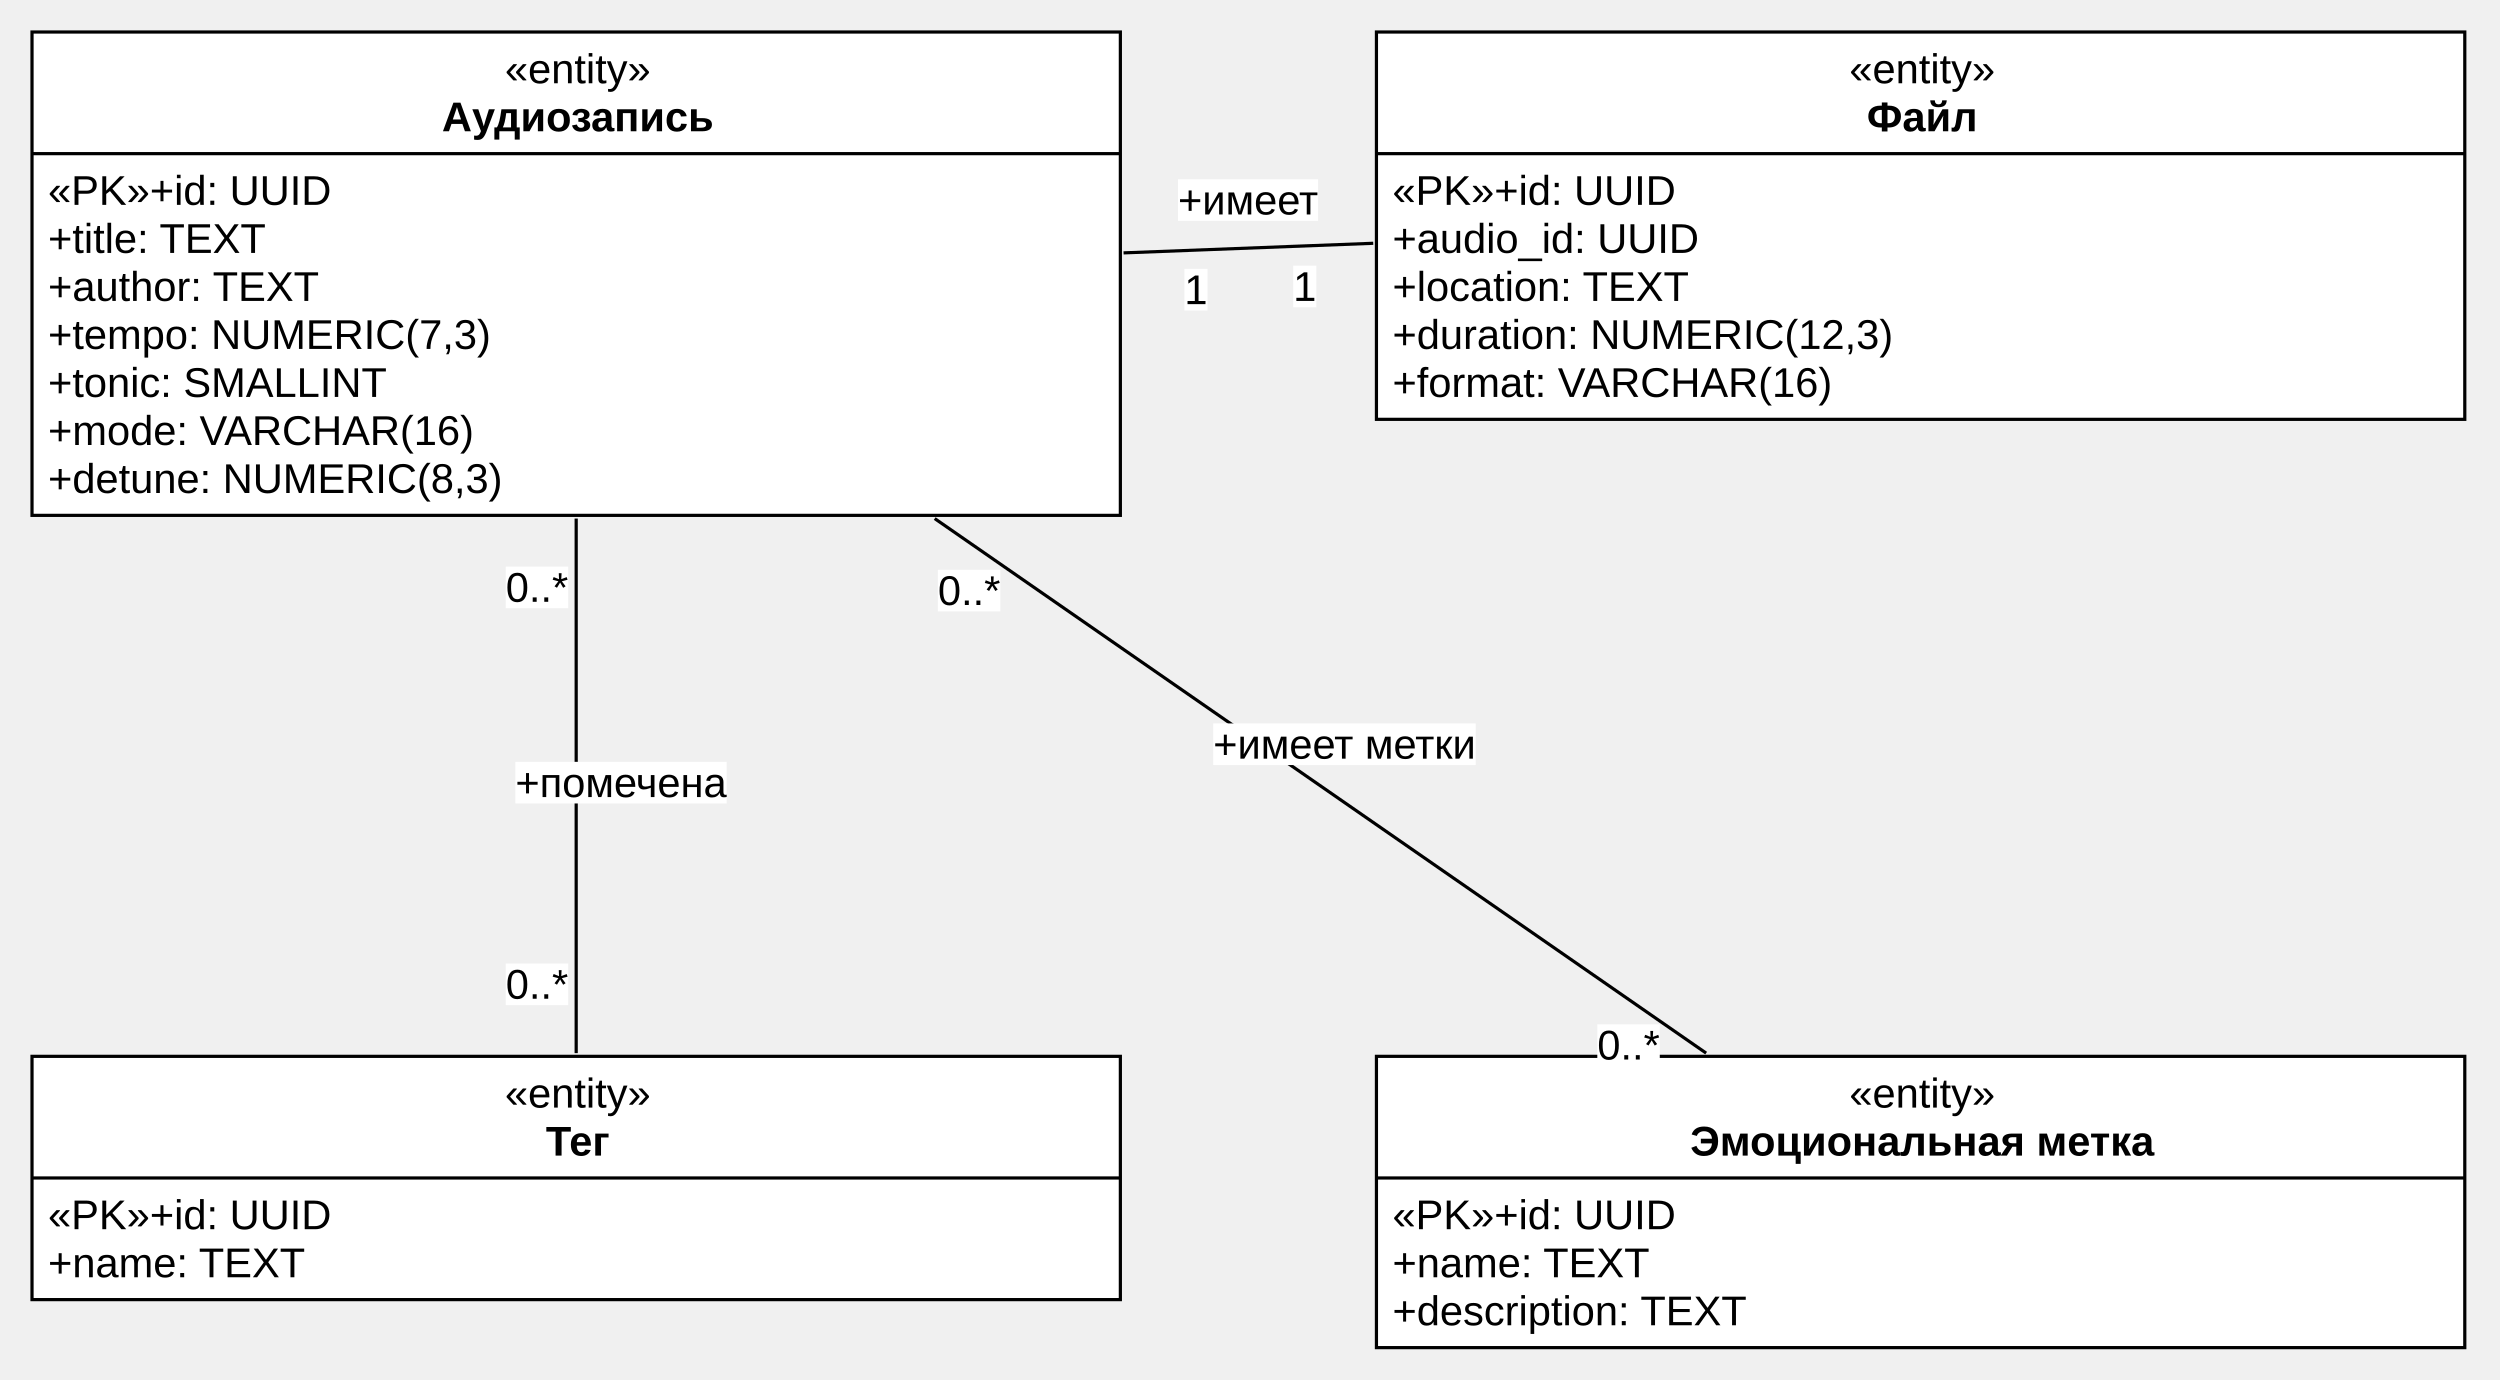
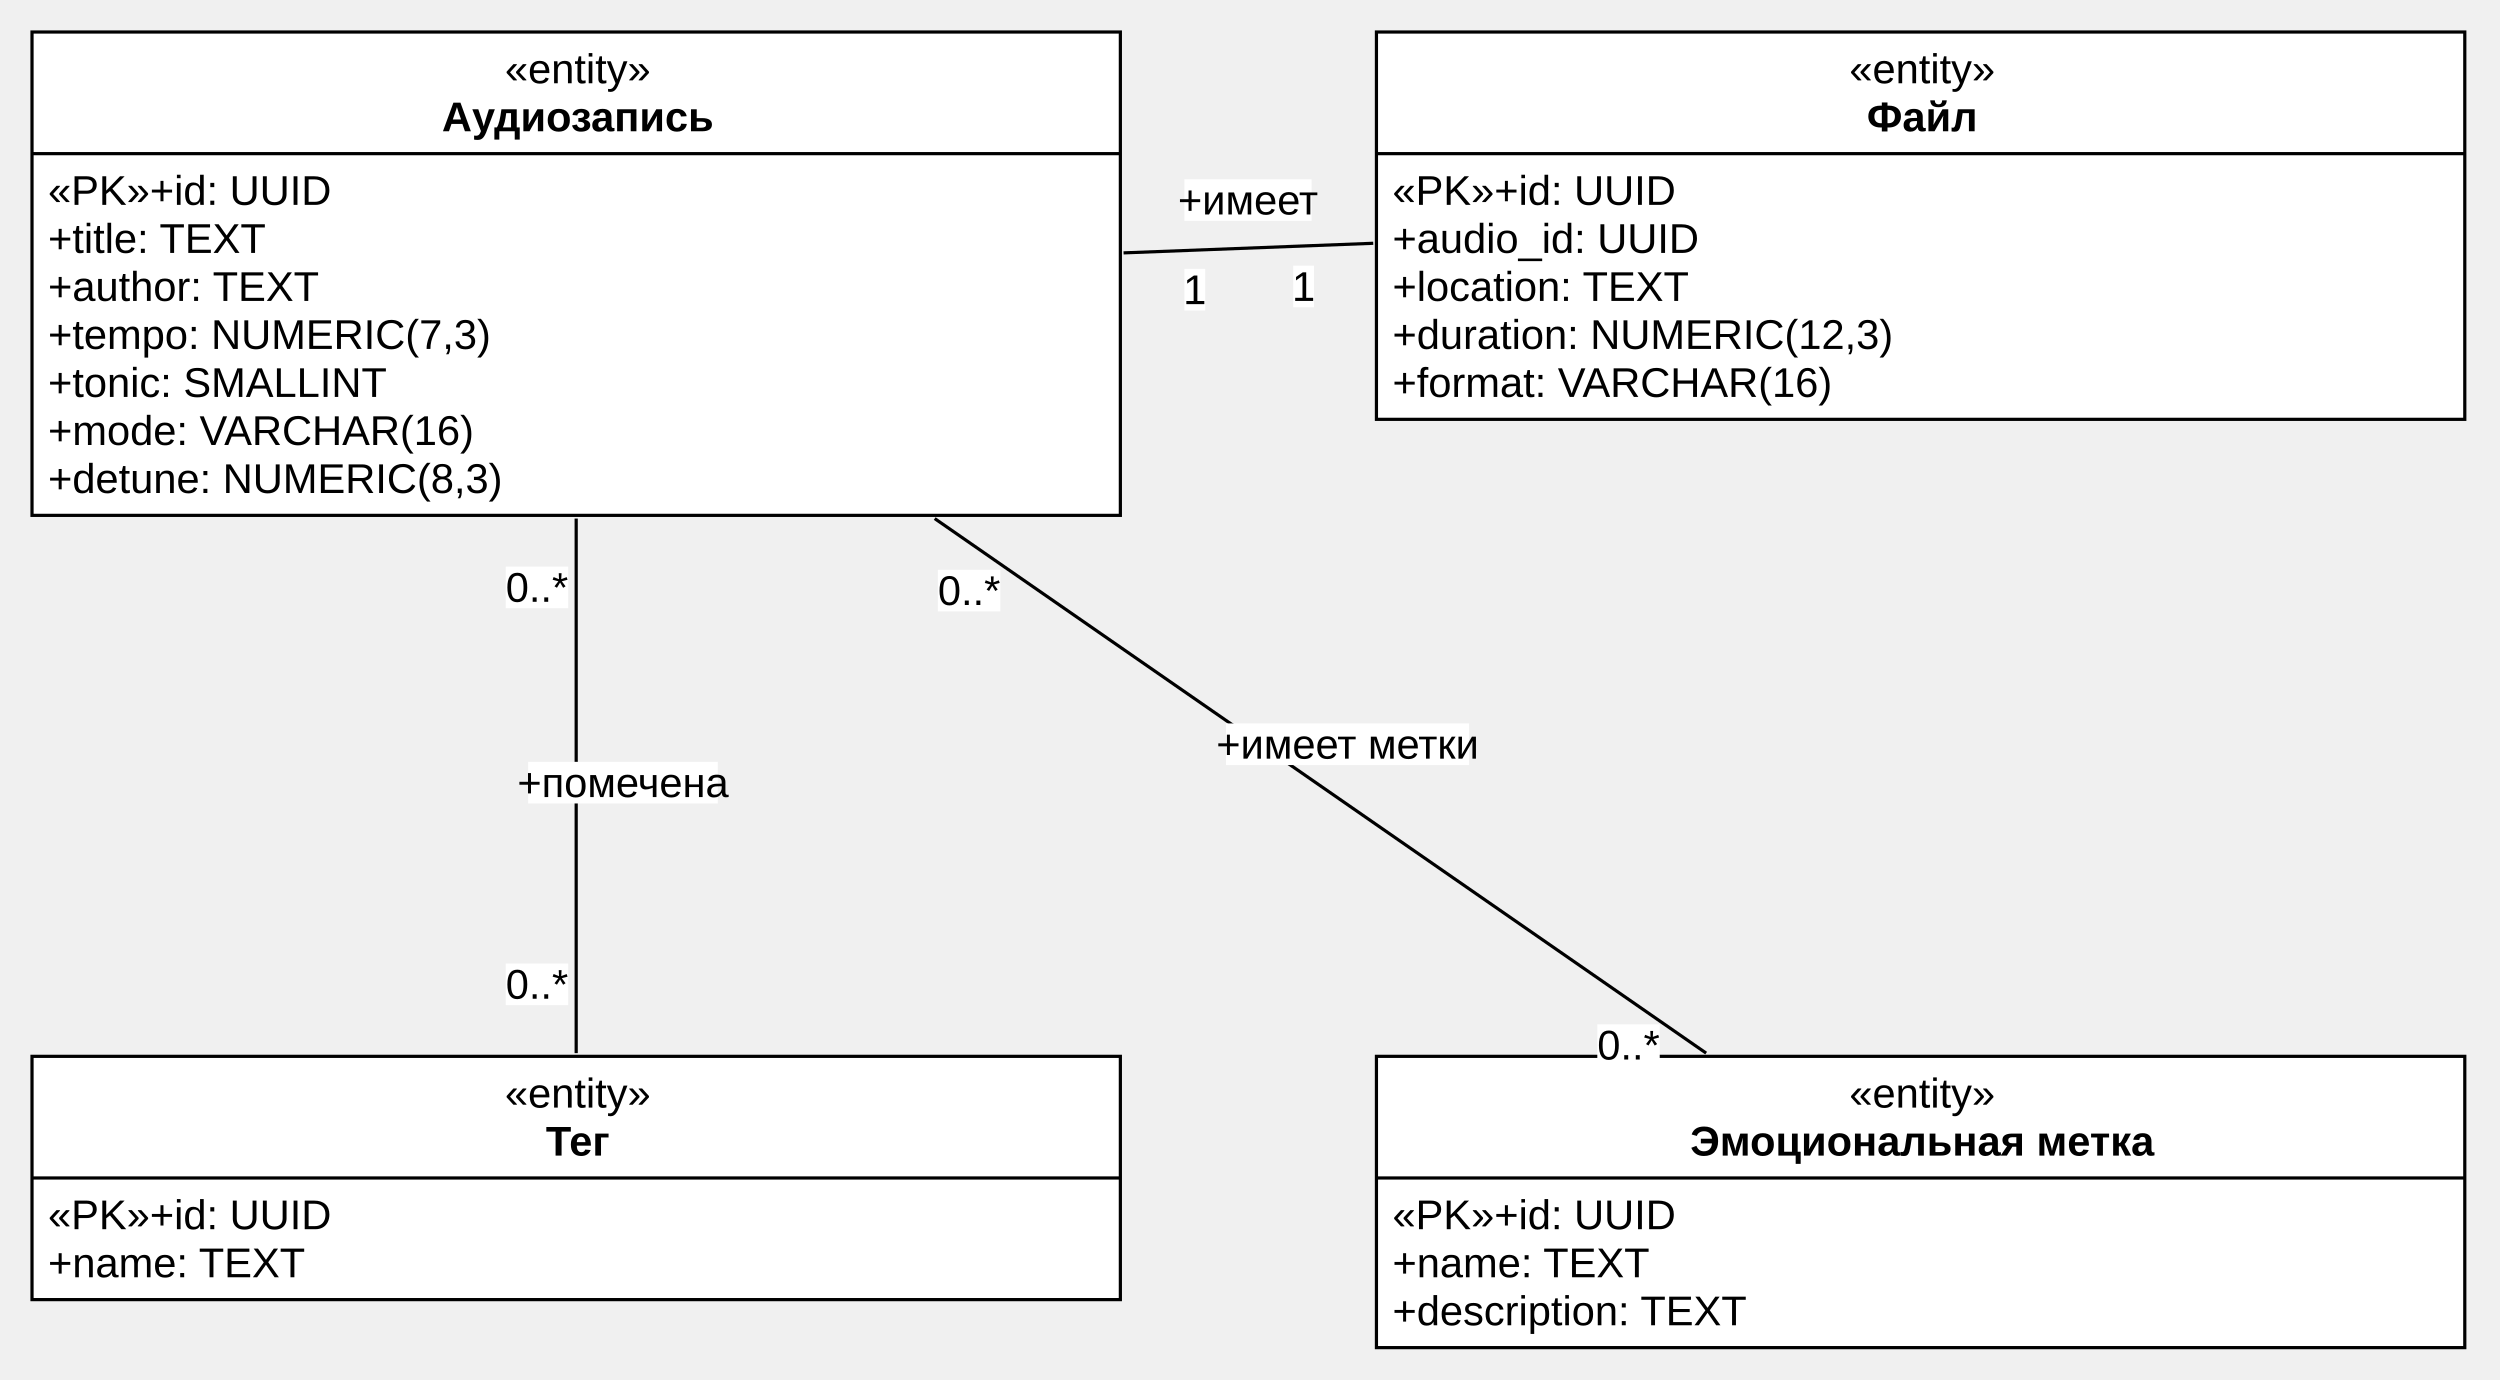
<svg xmlns="http://www.w3.org/2000/svg" version="1.1" width="781" height="431">
  <defs />
  <g>
    <g>
      <rect fill="#ffffff" stroke="none" x="30" y="30" width="340" height="151" transform="matrix(1 0 0 1 -20 -20)" />
    </g>
    <g>
      <path fill="none" stroke="#000000" paint-order="fill stroke markers" d=" M 10 10 L 350 10 L 350 161 L 10 161 L 10 10 Z Z" stroke-miterlimit="10" stroke-dasharray="" />
    </g>
    <g>
      <path fill="none" stroke="#000000" paint-order="fill stroke markers" d=" M 10 48 L 350 48" stroke-miterlimit="10" stroke-dasharray="" />
    </g>
    <g>
      <g>
        <path fill="none" stroke="none" />
        <text fill="#000000" stroke="none" font-family="Arial" font-size="13px" font-style="normal" font-weight="normal" text-decoration="undefined" x="200.5" y="41.5" text-anchor="middle" dominant-baseline="central" transform="matrix(1 0 0 1 -20 -20)">«entity»</text>
      </g>
    </g>
    <g>
      <g>
        <path fill="none" stroke="none" />
        <text fill="#000000" stroke="none" font-family="Arial" font-size="13px" font-style="normal" font-weight="bold" text-decoration="undefined" x="200.5" y="56.5" text-anchor="middle" dominant-baseline="central" transform="matrix(1 0 0 1 -20 -20)">Аудиозапись</text>
      </g>
    </g>
    <g>
      <g>
        <path fill="none" stroke="none" />
        <text fill="#000000" stroke="none" font-family="Arial" font-size="13px" font-style="normal" font-weight="normal" text-decoration="undefined" x="35" y="79.5" text-anchor="start" dominant-baseline="central" transform="matrix(1 0 0 1 -20 -20)">«PK»+id: UUID</text>
      </g>
    </g>
    <g>
      <g>
        <path fill="none" stroke="none" />
        <text fill="#000000" stroke="none" font-family="Arial" font-size="13px" font-style="normal" font-weight="normal" text-decoration="undefined" x="35" y="94.5" text-anchor="start" dominant-baseline="central" transform="matrix(1 0 0 1 -20 -20)">+title: TEXT</text>
      </g>
    </g>
    <g>
      <g>
        <path fill="none" stroke="none" />
        <text fill="#000000" stroke="none" font-family="Arial" font-size="13px" font-style="normal" font-weight="normal" text-decoration="undefined" x="35" y="109.5" text-anchor="start" dominant-baseline="central" transform="matrix(1 0 0 1 -20 -20)">+author: TEXT</text>
      </g>
    </g>
    <g>
      <g>
        <path fill="none" stroke="none" />
        <text fill="#000000" stroke="none" font-family="Arial" font-size="13px" font-style="normal" font-weight="normal" text-decoration="undefined" x="35" y="124.5" text-anchor="start" dominant-baseline="central" transform="matrix(1 0 0 1 -20 -20)">+tempo: NUMERIC(7,3)</text>
      </g>
    </g>
    <g>
      <g>
        <path fill="none" stroke="none" />
        <text fill="#000000" stroke="none" font-family="Arial" font-size="13px" font-style="normal" font-weight="normal" text-decoration="undefined" x="35" y="139.5" text-anchor="start" dominant-baseline="central" transform="matrix(1 0 0 1 -20 -20)">+tonic: SMALLINT</text>
      </g>
    </g>
    <g>
      <g>
        <path fill="none" stroke="none" />
        <text fill="#000000" stroke="none" font-family="Arial" font-size="13px" font-style="normal" font-weight="normal" text-decoration="undefined" x="35" y="154.5" text-anchor="start" dominant-baseline="central" transform="matrix(1 0 0 1 -20 -20)">+mode: VARCHAR(16)</text>
      </g>
    </g>
    <g>
      <g>
        <path fill="none" stroke="none" />
        <text fill="#000000" stroke="none" font-family="Arial" font-size="13px" font-style="normal" font-weight="normal" text-decoration="undefined" x="35" y="169.5" text-anchor="start" dominant-baseline="central" transform="matrix(1 0 0 1 -20 -20)">+detune: NUMERIC(8,3)</text>
      </g>
    </g>
    <g>
      <rect fill="#ffffff" stroke="none" x="450" y="30" width="340" height="121" transform="matrix(1 0 0 1 -20 -20)" />
    </g>
    <g>
      <path fill="none" stroke="#000000" paint-order="fill stroke markers" d=" M 430 10 L 770 10 L 770 131 L 430 131 L 430 10 Z Z" stroke-miterlimit="10" stroke-dasharray="" />
    </g>
    <g>
      <path fill="none" stroke="#000000" paint-order="fill stroke markers" d=" M 430 48 L 770 48" stroke-miterlimit="10" stroke-dasharray="" />
    </g>
    <g>
      <g>
        <path fill="none" stroke="none" />
        <text fill="#000000" stroke="none" font-family="Arial" font-size="13px" font-style="normal" font-weight="normal" text-decoration="undefined" x="620.5" y="41.5" text-anchor="middle" dominant-baseline="central" transform="matrix(1 0 0 1 -20 -20)">«entity»</text>
      </g>
    </g>
    <g>
      <g>
        <path fill="none" stroke="none" />
        <text fill="#000000" stroke="none" font-family="Arial" font-size="13px" font-style="normal" font-weight="bold" text-decoration="undefined" x="620.5" y="56.5" text-anchor="middle" dominant-baseline="central" transform="matrix(1 0 0 1 -20 -20)">Файл</text>
      </g>
    </g>
    <g>
      <g>
        <path fill="none" stroke="none" />
        <text fill="#000000" stroke="none" font-family="Arial" font-size="13px" font-style="normal" font-weight="normal" text-decoration="undefined" x="455" y="79.5" text-anchor="start" dominant-baseline="central" transform="matrix(1 0 0 1 -20 -20)">«PK»+id: UUID</text>
      </g>
    </g>
    <g>
      <g>
        <path fill="none" stroke="none" />
        <text fill="#000000" stroke="none" font-family="Arial" font-size="13px" font-style="normal" font-weight="normal" text-decoration="undefined" x="455" y="94.5" text-anchor="start" dominant-baseline="central" transform="matrix(1 0 0 1 -20 -20)">+audio_id: UUID</text>
      </g>
    </g>
    <g>
      <g>
        <path fill="none" stroke="none" />
        <text fill="#000000" stroke="none" font-family="Arial" font-size="13px" font-style="normal" font-weight="normal" text-decoration="undefined" x="455" y="109.5" text-anchor="start" dominant-baseline="central" transform="matrix(1 0 0 1 -20 -20)">+location: TEXT</text>
      </g>
    </g>
    <g>
      <g>
        <path fill="none" stroke="none" />
        <text fill="#000000" stroke="none" font-family="Arial" font-size="13px" font-style="normal" font-weight="normal" text-decoration="undefined" x="455" y="124.5" text-anchor="start" dominant-baseline="central" transform="matrix(1 0 0 1 -20 -20)">+duration: NUMERIC(12,3)</text>
      </g>
    </g>
    <g>
      <g>
        <path fill="none" stroke="none" />
        <text fill="#000000" stroke="none" font-family="Arial" font-size="13px" font-style="normal" font-weight="normal" text-decoration="undefined" x="455" y="139.5" text-anchor="start" dominant-baseline="central" transform="matrix(1 0 0 1 -20 -20)">+format: VARCHAR(16)</text>
      </g>
    </g>
    <g>
      <rect fill="#ffffff" stroke="none" x="30" y="350" width="340" height="76" transform="matrix(1 0 0 1 -20 -20)" />
    </g>
    <g>
      <path fill="none" stroke="#000000" paint-order="fill stroke markers" d=" M 10 330 L 350 330 L 350 406 L 10 406 L 10 330 Z Z" stroke-miterlimit="10" stroke-dasharray="" />
    </g>
    <g>
      <path fill="none" stroke="#000000" paint-order="fill stroke markers" d=" M 10 368 L 350 368" stroke-miterlimit="10" stroke-dasharray="" />
    </g>
    <g>
      <g>
        <path fill="none" stroke="none" />
        <text fill="#000000" stroke="none" font-family="Arial" font-size="13px" font-style="normal" font-weight="normal" text-decoration="undefined" x="200.5" y="361.5" text-anchor="middle" dominant-baseline="central" transform="matrix(1 0 0 1 -20 -20)">«entity»</text>
      </g>
    </g>
    <g>
      <g>
        <path fill="none" stroke="none" />
        <text fill="#000000" stroke="none" font-family="Arial" font-size="13px" font-style="normal" font-weight="bold" text-decoration="undefined" x="200.5" y="376.5" text-anchor="middle" dominant-baseline="central" transform="matrix(1 0 0 1 -20 -20)">Тег</text>
      </g>
    </g>
    <g>
      <g>
        <path fill="none" stroke="none" />
        <text fill="#000000" stroke="none" font-family="Arial" font-size="13px" font-style="normal" font-weight="normal" text-decoration="undefined" x="35" y="399.5" text-anchor="start" dominant-baseline="central" transform="matrix(1 0 0 1 -20 -20)">«PK»+id: UUID</text>
      </g>
    </g>
    <g>
      <g>
        <path fill="none" stroke="none" />
        <text fill="#000000" stroke="none" font-family="Arial" font-size="13px" font-style="normal" font-weight="normal" text-decoration="undefined" x="35" y="414.5" text-anchor="start" dominant-baseline="central" transform="matrix(1 0 0 1 -20 -20)">+name: TEXT</text>
      </g>
    </g>
    <g>
      <rect fill="#ffffff" stroke="none" x="450" y="350" width="340" height="91" transform="matrix(1 0 0 1 -20 -20)" />
    </g>
    <g>
      <path fill="none" stroke="#000000" paint-order="fill stroke markers" d=" M 430 330 L 770 330 L 770 421 L 430 421 L 430 330 Z Z" stroke-miterlimit="10" stroke-dasharray="" />
    </g>
    <g>
      <path fill="none" stroke="#000000" paint-order="fill stroke markers" d=" M 430 368 L 770 368" stroke-miterlimit="10" stroke-dasharray="" />
    </g>
    <g>
      <g>
        <path fill="none" stroke="none" />
        <text fill="#000000" stroke="none" font-family="Arial" font-size="13px" font-style="normal" font-weight="normal" text-decoration="undefined" x="620.5" y="361.5" text-anchor="middle" dominant-baseline="central" transform="matrix(1 0 0 1 -20 -20)">«entity»</text>
      </g>
    </g>
    <g>
      <g>
        <path fill="none" stroke="none" />
        <text fill="#000000" stroke="none" font-family="Arial" font-size="13px" font-style="normal" font-weight="bold" text-decoration="undefined" x="620.5" y="376.5" text-anchor="middle" dominant-baseline="central" transform="matrix(1 0 0 1 -20 -20)">Эмоциональная метка</text>
      </g>
    </g>
    <g>
      <g>
        <path fill="none" stroke="none" />
        <text fill="#000000" stroke="none" font-family="Arial" font-size="13px" font-style="normal" font-weight="normal" text-decoration="undefined" x="455" y="399.5" text-anchor="start" dominant-baseline="central" transform="matrix(1 0 0 1 -20 -20)">«PK»+id: UUID</text>
      </g>
    </g>
    <g>
      <g>
        <path fill="none" stroke="none" />
        <text fill="#000000" stroke="none" font-family="Arial" font-size="13px" font-style="normal" font-weight="normal" text-decoration="undefined" x="455" y="414.5" text-anchor="start" dominant-baseline="central" transform="matrix(1 0 0 1 -20 -20)">+name: TEXT</text>
      </g>
    </g>
    <g>
      <g>
        <path fill="none" stroke="none" />
        <text fill="#000000" stroke="none" font-family="Arial" font-size="13px" font-style="normal" font-weight="normal" text-decoration="undefined" x="455" y="429.5" text-anchor="start" dominant-baseline="central" transform="matrix(1 0 0 1 -20 -20)">+description: TEXT</text>
      </g>
    </g>
    <g>
      <path fill="none" stroke="#000000" paint-order="fill stroke markers" d=" M 351 79 L 429 76" stroke-miterlimit="10" stroke-dasharray="" />
    </g>
    <g>
-       <rect fill="#ffffff" stroke="none" x="388" y="76" width="43.773" height="13" transform="matrix(1 0 0 1 -20 -20)" />
-     </g>
-     <g>
-       <g>
-         <path fill="none" stroke="none" />
-         <text fill="#000000" stroke="none" font-family="Arial" font-size="13px" font-style="normal" font-weight="normal" text-decoration="undefined" x="409.887" y="82.5" text-anchor="middle" dominant-baseline="central" transform="matrix(1 0 0 1 -20 -20)">+имеет</text>
-       </g>
-     </g>
-     <g>
-       <rect fill="#ffffff" stroke="none" x="390" y="104" width="7.23" height="13" transform="matrix(1 0 0 1 -20 -20)" />
-     </g>
-     <g>
-       <g>
-         <path fill="none" stroke="none" />
-         <text fill="#000000" stroke="none" font-family="Arial" font-size="13px" font-style="normal" font-weight="normal" text-decoration="undefined" x="393.615" y="110.5" text-anchor="middle" dominant-baseline="central" transform="matrix(1 0 0 1 -20 -20)">1</text>
-       </g>
-     </g>
-     <g>
-       <rect fill="#ffffff" stroke="none" x="424" y="103" width="7.23" height="13" transform="matrix(1 0 0 1 -20 -20)" />
-     </g>
-     <g>
-       <g>
-         <path fill="none" stroke="none" />
-         <text fill="#000000" stroke="none" font-family="Arial" font-size="13px" font-style="normal" font-weight="normal" text-decoration="undefined" x="427.615" y="109.5" text-anchor="middle" dominant-baseline="central" transform="matrix(1 0 0 1 -20 -20)">1</text>
+       <rect fill="#ffffff" stroke="none" x="390" y="76" width="39.736" height="13" transform="matrix(1 0 0 1 -20 -20)" />
+     </g>
+     <g>
+       <g>
+         <path fill="none" stroke="none" />
+         <text fill="#000000" stroke="none" font-family="Arial" font-size="13px" font-style="normal" font-weight="normal" text-decoration="undefined" x="409.868" y="82.5" text-anchor="middle" dominant-baseline="central" transform="matrix(1 0 0 1 -20 -20)">+имеет</text>
+       </g>
+     </g>
+     <g>
+       <rect fill="#ffffff" stroke="none" x="390" y="104" width="6.5" height="13" transform="matrix(1 0 0 1 -20 -20)" />
+     </g>
+     <g>
+       <g>
+         <path fill="none" stroke="none" />
+         <text fill="#000000" stroke="none" font-family="Arial" font-size="13px" font-style="normal" font-weight="normal" text-decoration="undefined" x="393.25" y="110.5" text-anchor="middle" dominant-baseline="central" transform="matrix(1 0 0 1 -20 -20)">1</text>
+       </g>
+     </g>
+     <g>
+       <rect fill="#ffffff" stroke="none" x="424" y="103" width="6.5" height="13" transform="matrix(1 0 0 1 -20 -20)" />
+     </g>
+     <g>
+       <g>
+         <path fill="none" stroke="none" />
+         <text fill="#000000" stroke="none" font-family="Arial" font-size="13px" font-style="normal" font-weight="normal" text-decoration="undefined" x="427.25" y="109.5" text-anchor="middle" dominant-baseline="central" transform="matrix(1 0 0 1 -20 -20)">1</text>
      </g>
    </g>
    <g>
      <path fill="none" stroke="#000000" paint-order="fill stroke markers" d=" M 180 162 L 180 329" stroke-miterlimit="10" stroke-dasharray="" />
    </g>
    <g>
-       <rect fill="#ffffff" stroke="none" x="181" y="258" width="66.009" height="13" transform="matrix(1 0 0 1 -20 -20)" />
-     </g>
-     <g>
-       <g>
-         <path fill="none" stroke="none" />
-         <text fill="#000000" stroke="none" font-family="Arial" font-size="13px" font-style="normal" font-weight="normal" text-decoration="undefined" x="214.005" y="264.5" text-anchor="middle" dominant-baseline="central" transform="matrix(1 0 0 1 -20 -20)">+помечена</text>
-       </g>
-     </g>
-     <g>
-       <rect fill="#ffffff" stroke="none" x="178" y="197" width="19.513" height="13" transform="matrix(1 0 0 1 -20 -20)" />
-     </g>
-     <g>
-       <g>
-         <path fill="none" stroke="none" />
-         <text fill="#000000" stroke="none" font-family="Arial" font-size="13px" font-style="normal" font-weight="normal" text-decoration="undefined" x="187.756" y="203.5" text-anchor="middle" dominant-baseline="central" transform="matrix(1 0 0 1 -20 -20)">0..*</text>
-       </g>
-     </g>
-     <g>
-       <rect fill="#ffffff" stroke="none" x="178" y="321" width="19.513" height="13" transform="matrix(1 0 0 1 -20 -20)" />
-     </g>
-     <g>
-       <g>
-         <path fill="none" stroke="none" />
-         <text fill="#000000" stroke="none" font-family="Arial" font-size="13px" font-style="normal" font-weight="normal" text-decoration="undefined" x="187.756" y="327.5" text-anchor="middle" dominant-baseline="central" transform="matrix(1 0 0 1 -20 -20)">0..*</text>
+       <rect fill="#ffffff" stroke="none" x="185" y="258" width="59.249" height="13" transform="matrix(1 0 0 1 -20 -20)" />
+     </g>
+     <g>
+       <g>
+         <path fill="none" stroke="none" />
+         <text fill="#000000" stroke="none" font-family="Arial" font-size="13px" font-style="normal" font-weight="normal" text-decoration="undefined" x="214.625" y="264.5" text-anchor="middle" dominant-baseline="central" transform="matrix(1 0 0 1 -20 -20)">+помечена</text>
+       </g>
+     </g>
+     <g>
+       <rect fill="#ffffff" stroke="none" x="178" y="197" width="19.5" height="13" transform="matrix(1 0 0 1 -20 -20)" />
+     </g>
+     <g>
+       <g>
+         <path fill="none" stroke="none" />
+         <text fill="#000000" stroke="none" font-family="Arial" font-size="13px" font-style="normal" font-weight="normal" text-decoration="undefined" x="187.75" y="203.5" text-anchor="middle" dominant-baseline="central" transform="matrix(1 0 0 1 -20 -20)">0..*</text>
+       </g>
+     </g>
+     <g>
+       <rect fill="#ffffff" stroke="none" x="178" y="321" width="19.5" height="13" transform="matrix(1 0 0 1 -20 -20)" />
+     </g>
+     <g>
+       <g>
+         <path fill="none" stroke="none" />
+         <text fill="#000000" stroke="none" font-family="Arial" font-size="13px" font-style="normal" font-weight="normal" text-decoration="undefined" x="187.75" y="327.5" text-anchor="middle" dominant-baseline="central" transform="matrix(1 0 0 1 -20 -20)">0..*</text>
      </g>
    </g>
    <g>
      <path fill="none" stroke="#000000" paint-order="fill stroke markers" d=" M 292 162 L 533 329" stroke-miterlimit="10" stroke-dasharray="" />
    </g>
    <g>
-       <rect fill="#ffffff" stroke="none" x="399" y="246" width="82.024" height="13" transform="matrix(1 0 0 1 -20 -20)" />
-     </g>
-     <g>
-       <g>
-         <path fill="none" stroke="none" />
-         <text fill="#000000" stroke="none" font-family="Arial" font-size="13px" font-style="normal" font-weight="normal" text-decoration="undefined" x="440.012" y="252.5" text-anchor="middle" dominant-baseline="central" transform="matrix(1 0 0 1 -20 -20)">+имеет метки</text>
-       </g>
-     </g>
-     <g>
-       <rect fill="#ffffff" stroke="none" x="313" y="198" width="19.513" height="13" transform="matrix(1 0 0 1 -20 -20)" />
-     </g>
-     <g>
-       <g>
-         <path fill="none" stroke="none" />
-         <text fill="#000000" stroke="none" font-family="Arial" font-size="13px" font-style="normal" font-weight="normal" text-decoration="undefined" x="322.756" y="204.5" text-anchor="middle" dominant-baseline="central" transform="matrix(1 0 0 1 -20 -20)">0..*</text>
-       </g>
-     </g>
-     <g>
-       <rect fill="#ffffff" stroke="none" x="519" y="340" width="19.513" height="13" transform="matrix(1 0 0 1 -20 -20)" />
-     </g>
-     <g>
-       <g>
-         <path fill="none" stroke="none" />
-         <text fill="#000000" stroke="none" font-family="Arial" font-size="13px" font-style="normal" font-weight="normal" text-decoration="undefined" x="528.756" y="346.5" text-anchor="middle" dominant-baseline="central" transform="matrix(1 0 0 1 -20 -20)">0..*</text>
+       <rect fill="#ffffff" stroke="none" x="403" y="246" width="75.937" height="13" transform="matrix(1 0 0 1 -20 -20)" />
+     </g>
+     <g>
+       <g>
+         <path fill="none" stroke="none" />
+         <text fill="#000000" stroke="none" font-family="Arial" font-size="13px" font-style="normal" font-weight="normal" text-decoration="undefined" x="440.969" y="252.5" text-anchor="middle" dominant-baseline="central" transform="matrix(1 0 0 1 -20 -20)">+имеет метки</text>
+       </g>
+     </g>
+     <g>
+       <rect fill="#ffffff" stroke="none" x="313" y="198" width="19.5" height="13" transform="matrix(1 0 0 1 -20 -20)" />
+     </g>
+     <g>
+       <g>
+         <path fill="none" stroke="none" />
+         <text fill="#000000" stroke="none" font-family="Arial" font-size="13px" font-style="normal" font-weight="normal" text-decoration="undefined" x="322.75" y="204.5" text-anchor="middle" dominant-baseline="central" transform="matrix(1 0 0 1 -20 -20)">0..*</text>
+       </g>
+     </g>
+     <g>
+       <rect fill="#ffffff" stroke="none" x="519" y="340" width="19.5" height="13" transform="matrix(1 0 0 1 -20 -20)" />
+     </g>
+     <g>
+       <g>
+         <path fill="none" stroke="none" />
+         <text fill="#000000" stroke="none" font-family="Arial" font-size="13px" font-style="normal" font-weight="normal" text-decoration="undefined" x="528.75" y="346.5" text-anchor="middle" dominant-baseline="central" transform="matrix(1 0 0 1 -20 -20)">0..*</text>
      </g>
    </g>
  </g>
</svg>
